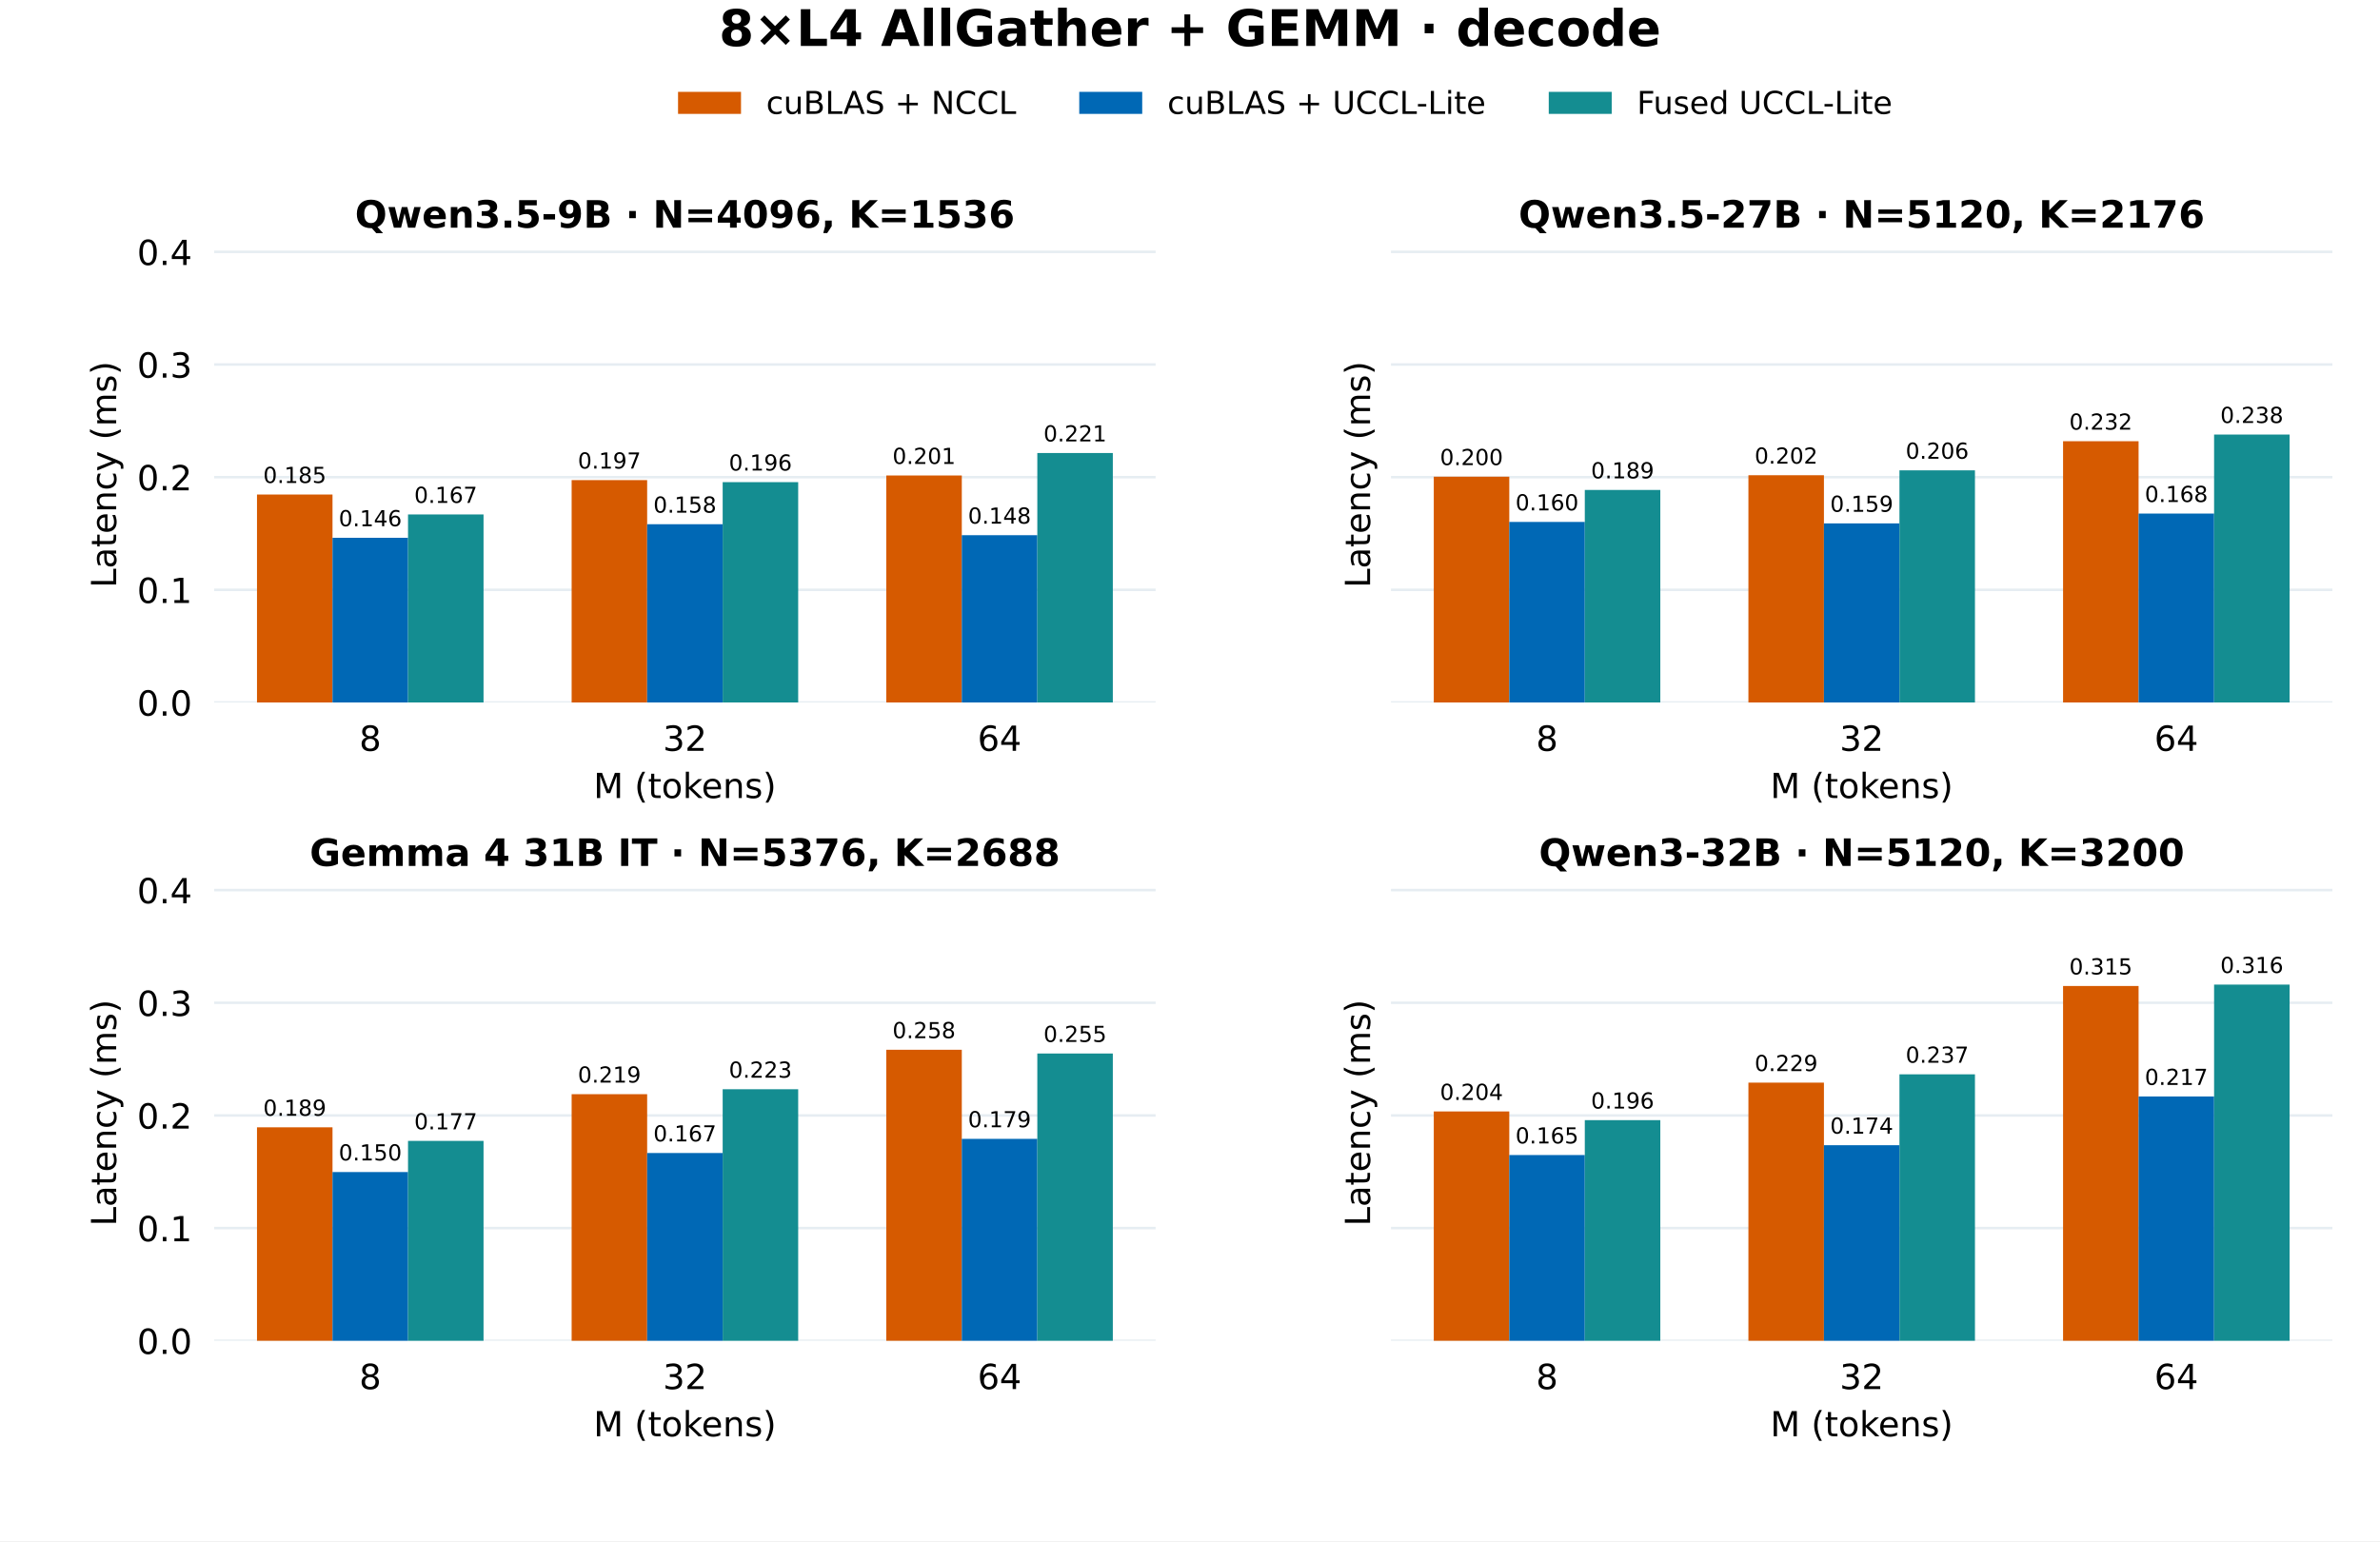
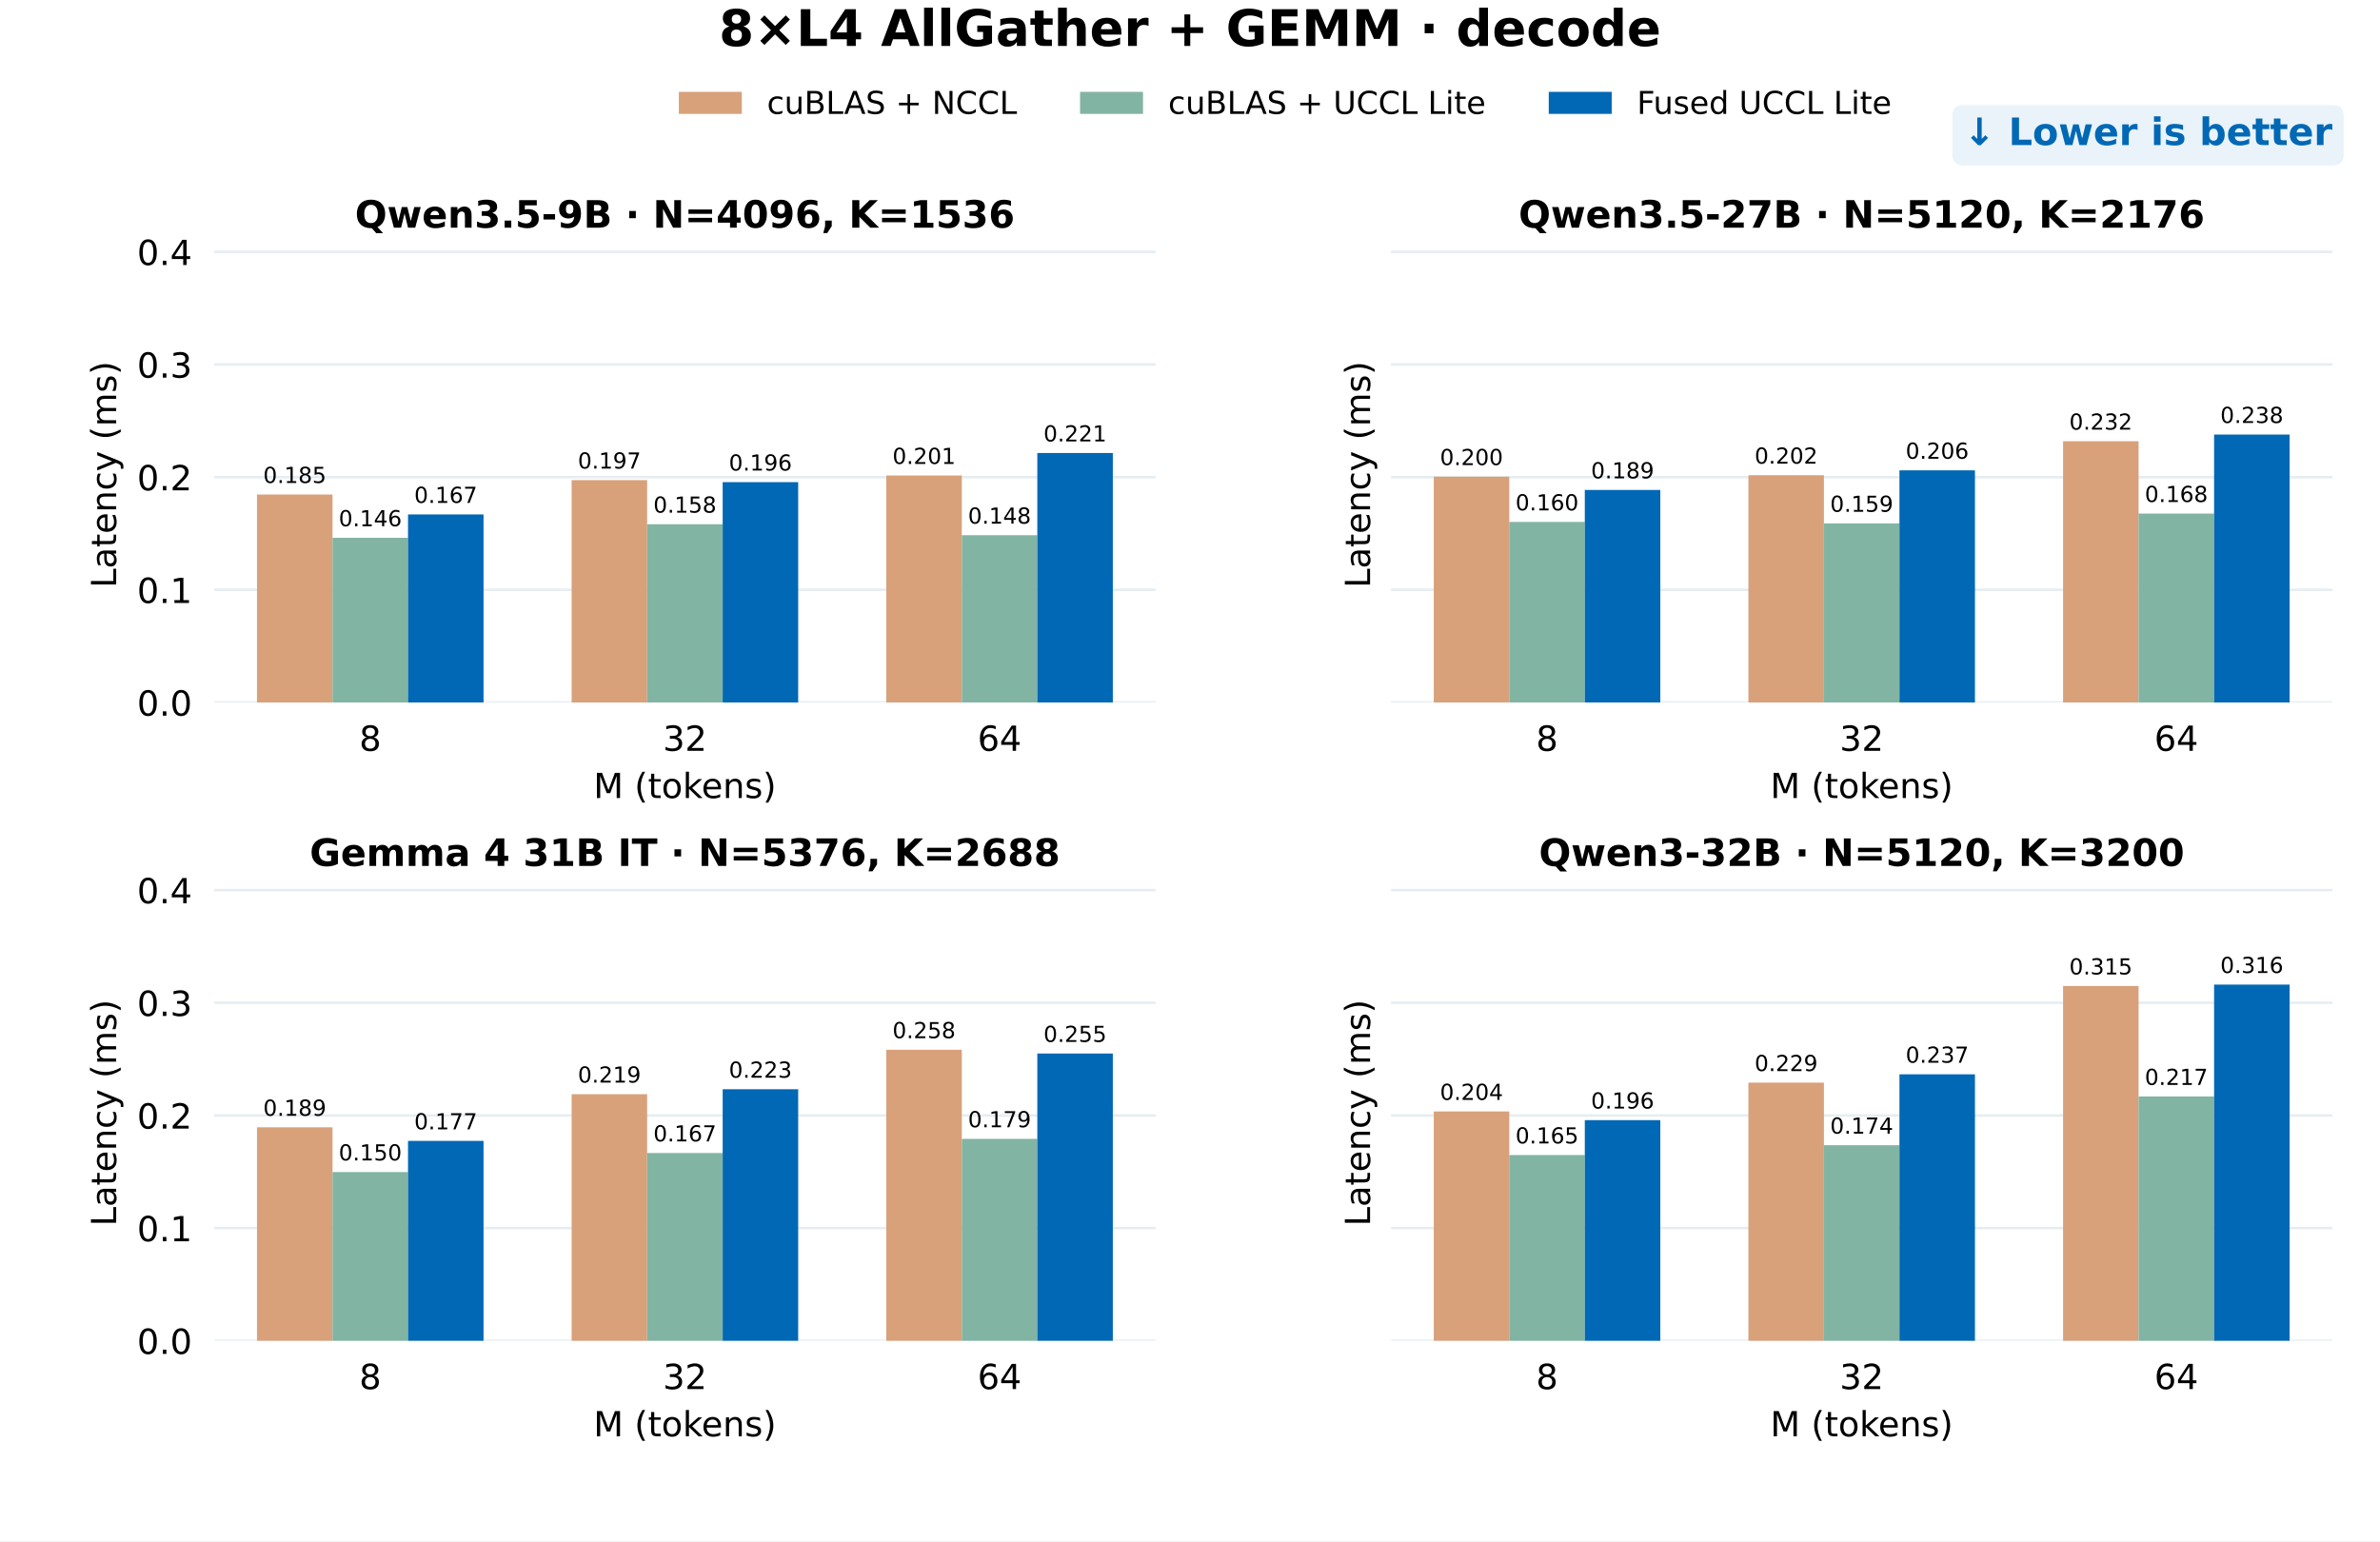
<svg xmlns="http://www.w3.org/2000/svg" width="756pt" height="489.6pt" viewBox="0 0 756 489.6" version="1.1">
  <defs>
    <style type="text/css">*{stroke-linejoin: round; stroke-linecap: butt}</style>
  </defs>
  <g id="figure_1">
    <g id="patch_1">
      <path d="M 0 489.6 L 756 489.6 L 756 0 L 0 0 z " style="fill: #ffffff" />
    </g>
    <g id="axes_1">
      <g id="patch_2">
        <path d="M 68.04 223.176 L 367.08 223.176 L 367.08 78.336 L 68.04 78.336 z " style="fill: #ffffff" />
      </g>
      <g id="matplotlib.axis_1">
        <g id="xtick_1">
          <g id="line2d_1" />
          <g id="text_1">
            <text style="font-size: 11px; font-family: 'DejaVu Sans'; text-anchor: middle" x="117.613" y="238.533" transform="rotate(-0 117.6135 238.5334)">8</text>
          </g>
        </g>
        <g id="xtick_2">
          <g id="line2d_2" />
          <g id="text_2">
            <text style="font-size: 11px; font-family: 'DejaVu Sans'; text-anchor: middle" x="217.56" y="238.533" transform="rotate(-0 217.56 238.5334)">32</text>
          </g>
        </g>
        <g id="xtick_3">
          <g id="line2d_3" />
          <g id="text_3">
            <text style="font-size: 11px; font-family: 'DejaVu Sans'; text-anchor: middle" x="317.507" y="238.533" transform="rotate(-0 317.5065 238.5334)">64</text>
          </g>
        </g>
        <g id="text_4">
          <text style="font-size: 11px; font-family: 'DejaVu Sans'; text-anchor: middle" x="217.56" y="253.534" transform="rotate(-0 217.56 253.5343)">M (tokens)</text>
        </g>
      </g>
      <g id="matplotlib.axis_2">
        <g id="ytick_1">
          <g id="line2d_4">
            <path d="M 68.04 223.176 L 367.08 223.176 " clip-path="url(#p86f4239a82)" style="fill: none; stroke: #e6edf2; stroke-width: 0.8; stroke-linecap: square" />
          </g>
          <g id="line2d_5" />
          <g id="text_5">
            <text style="font-size: 11px; font-family: 'DejaVu Sans'; text-anchor: end" x="61.04" y="227.355" transform="rotate(-0 61.04 227.3547)">0.0</text>
          </g>
        </g>
        <g id="ytick_2">
          <g id="line2d_6">
            <path d="M 68.04 187.385 L 367.08 187.385 " clip-path="url(#p86f4239a82)" style="fill: none; stroke: #e6edf2; stroke-width: 0.8; stroke-linecap: square" />
          </g>
          <g id="line2d_7" />
          <g id="text_6">
            <text style="font-size: 11px; font-family: 'DejaVu Sans'; text-anchor: end" x="61.04" y="191.564" transform="rotate(-0 61.04 191.5639)">0.1</text>
          </g>
        </g>
        <g id="ytick_3">
          <g id="line2d_8">
            <path d="M 68.04 151.594 L 367.08 151.594 " clip-path="url(#p86f4239a82)" style="fill: none; stroke: #e6edf2; stroke-width: 0.8; stroke-linecap: square" />
          </g>
          <g id="line2d_9" />
          <g id="text_7">
            <text style="font-size: 11px; font-family: 'DejaVu Sans'; text-anchor: end" x="61.04" y="155.773" transform="rotate(-0 61.04 155.7731)">0.2</text>
          </g>
        </g>
        <g id="ytick_4">
          <g id="line2d_10">
            <path d="M 68.04 115.804 L 367.08 115.804 " clip-path="url(#p86f4239a82)" style="fill: none; stroke: #e6edf2; stroke-width: 0.8; stroke-linecap: square" />
          </g>
          <g id="line2d_11" />
          <g id="text_8">
            <text style="font-size: 11px; font-family: 'DejaVu Sans'; text-anchor: end" x="61.04" y="119.982" transform="rotate(-0 61.04 119.9823)">0.3</text>
          </g>
        </g>
        <g id="ytick_5">
          <g id="line2d_12">
            <path d="M 68.04 80.013 L 367.08 80.013 " clip-path="url(#p86f4239a82)" style="fill: none; stroke: #e6edf2; stroke-width: 0.8; stroke-linecap: square" />
          </g>
          <g id="line2d_13" />
          <g id="text_9">
            <text style="font-size: 11px; font-family: 'DejaVu Sans'; text-anchor: end" x="61.04" y="84.191" transform="rotate(-0 61.04 84.19144)">0.4</text>
          </g>
        </g>
        <g id="text_10">
          <text style="font-size: 11px; font-family: 'DejaVu Sans'; text-anchor: middle" x="36.904" y="150.756" transform="rotate(-90 36.90398 150.756)">Latency (ms)</text>
        </g>
      </g>
      <g id="patch_3">
-         <path d="M 81.633 223.176 L 105.62 223.176 L 105.62 157.115 L 81.633 157.115 z " clip-path="url(#p86f4239a82)" style="fill: #d65a00" />
+         <path d="M 81.633 223.176 L 105.62 223.176 L 105.62 157.115 L 81.633 157.115 z " clip-path="url(#p86f4239a82)" style="fill: #d8a17a" />
      </g>
      <g id="patch_4">
-         <path d="M 181.579 223.176 L 205.566 223.176 L 205.566 152.534 L 181.579 152.534 z " clip-path="url(#p86f4239a82)" style="fill: #d65a00" />
+         <path d="M 181.579 223.176 L 205.566 223.176 L 205.566 152.534 L 181.579 152.534 z " clip-path="url(#p86f4239a82)" style="fill: #d8a17a" />
      </g>
      <g id="patch_5">
-         <path d="M 281.526 223.176 L 305.513 223.176 L 305.513 151.068 L 281.526 151.068 z " clip-path="url(#p86f4239a82)" style="fill: #d65a00" />
+         <path d="M 281.526 223.176 L 305.513 223.176 L 305.513 151.068 L 281.526 151.068 z " clip-path="url(#p86f4239a82)" style="fill: #d8a17a" />
      </g>
      <g id="patch_6">
-         <path d="M 105.62 223.176 L 129.607 223.176 L 129.607 170.858 L 105.62 170.858 z " clip-path="url(#p86f4239a82)" style="fill: #0068b5" />
+         <path d="M 105.62 223.176 L 129.607 223.176 L 129.607 170.858 L 105.62 170.858 z " clip-path="url(#p86f4239a82)" style="fill: #82b4a3" />
      </g>
      <g id="patch_7">
-         <path d="M 205.566 223.176 L 229.554 223.176 L 229.554 166.552 L 205.566 166.552 z " clip-path="url(#p86f4239a82)" style="fill: #0068b5" />
+         <path d="M 205.566 223.176 L 229.554 223.176 L 229.554 166.552 L 205.566 166.552 z " clip-path="url(#p86f4239a82)" style="fill: #82b4a3" />
      </g>
      <g id="patch_8">
-         <path d="M 305.513 223.176 L 329.5 223.176 L 329.5 170.034 L 305.513 170.034 z " clip-path="url(#p86f4239a82)" style="fill: #0068b5" />
+         <path d="M 305.513 223.176 L 329.5 223.176 L 329.5 170.034 L 305.513 170.034 z " clip-path="url(#p86f4239a82)" style="fill: #82b4a3" />
      </g>
      <g id="patch_9">
-         <path d="M 129.607 223.176 L 153.594 223.176 L 153.594 163.443 L 129.607 163.443 z " clip-path="url(#p86f4239a82)" style="fill: #148d91" />
+         <path d="M 129.607 223.176 L 153.594 223.176 L 153.594 163.443 L 129.607 163.443 z " clip-path="url(#p86f4239a82)" style="fill: #0068b5" />
      </g>
      <g id="patch_10">
-         <path d="M 229.554 223.176 L 253.541 223.176 L 253.541 153.175 L 229.554 153.175 z " clip-path="url(#p86f4239a82)" style="fill: #148d91" />
+         <path d="M 229.554 223.176 L 253.541 223.176 L 253.541 153.175 L 229.554 153.175 z " clip-path="url(#p86f4239a82)" style="fill: #0068b5" />
      </g>
      <g id="patch_11">
-         <path d="M 329.5 223.176 L 353.487 223.176 L 353.487 143.921 L 329.5 143.921 z " clip-path="url(#p86f4239a82)" style="fill: #148d91" />
+         <path d="M 329.5 223.176 L 353.487 223.176 L 353.487 143.921 L 329.5 143.921 z " clip-path="url(#p86f4239a82)" style="fill: #0068b5" />
      </g>
      <g id="text_11">
        <text style="font-size: 7px; font-family: 'DejaVu Sans'; text-anchor: middle" x="93.626" y="153.433" transform="rotate(-0 93.62631 153.4331)">0.185</text>
      </g>
      <g id="text_12">
        <text style="font-size: 7px; font-family: 'DejaVu Sans'; text-anchor: middle" x="193.573" y="148.852" transform="rotate(-0 193.5728 148.8519)">0.197</text>
      </g>
      <g id="text_13">
        <text style="font-size: 7px; font-family: 'DejaVu Sans'; text-anchor: middle" x="293.519" y="147.386" transform="rotate(-0 293.5194 147.3859)">0.201</text>
      </g>
      <g id="text_14">
        <text style="font-size: 7px; font-family: 'DejaVu Sans'; text-anchor: middle" x="117.613" y="167.177" transform="rotate(-0 117.6135 167.1768)">0.146</text>
      </g>
      <g id="text_15">
        <text style="font-size: 7px; font-family: 'DejaVu Sans'; text-anchor: middle" x="217.56" y="162.87" transform="rotate(-0 217.56 162.8704)">0.158</text>
      </g>
      <g id="text_16">
        <text style="font-size: 7px; font-family: 'DejaVu Sans'; text-anchor: middle" x="317.507" y="166.352" transform="rotate(-0 317.5065 166.3522)">0.148</text>
      </g>
      <g id="text_17">
        <text style="font-size: 7px; font-family: 'DejaVu Sans'; text-anchor: middle" x="141.601" y="159.761" transform="rotate(-0 141.6006 159.7609)">0.167</text>
      </g>
      <g id="text_18">
        <text style="font-size: 7px; font-family: 'DejaVu Sans'; text-anchor: middle" x="241.547" y="149.493" transform="rotate(-0 241.5472 149.4932)">0.196</text>
      </g>
      <g id="text_19">
        <text style="font-size: 7px; font-family: 'DejaVu Sans'; text-anchor: middle" x="341.494" y="140.239" transform="rotate(-0 341.4937 140.2392)">0.221</text>
      </g>
      <g id="text_20">
        <text style="font-weight: 700; font-size: 12px; font-family: 'DejaVu Sans'; text-anchor: middle" x="217.56" y="72.336" transform="rotate(-0 217.56 72.336)">Qwen3.5-9B · N=4096, K=1536</text>
      </g>
    </g>
    <g id="axes_2">
      <g id="patch_12">
        <path d="M 441.84 223.176 L 740.88 223.176 L 740.88 78.336 L 441.84 78.336 z " style="fill: #ffffff" />
      </g>
      <g id="matplotlib.axis_3">
        <g id="xtick_4">
          <g id="line2d_14" />
          <g id="text_21">
            <text style="font-size: 11px; font-family: 'DejaVu Sans'; text-anchor: middle" x="491.413" y="238.533" transform="rotate(-0 491.4135 238.5334)">8</text>
          </g>
        </g>
        <g id="xtick_5">
          <g id="line2d_15" />
          <g id="text_22">
            <text style="font-size: 11px; font-family: 'DejaVu Sans'; text-anchor: middle" x="591.36" y="238.533" transform="rotate(-0 591.36 238.5334)">32</text>
          </g>
        </g>
        <g id="xtick_6">
          <g id="line2d_16" />
          <g id="text_23">
            <text style="font-size: 11px; font-family: 'DejaVu Sans'; text-anchor: middle" x="691.307" y="238.533" transform="rotate(-0 691.3065 238.5334)">64</text>
          </g>
        </g>
        <g id="text_24">
          <text style="font-size: 11px; font-family: 'DejaVu Sans'; text-anchor: middle" x="591.36" y="253.534" transform="rotate(-0 591.36 253.5343)">M (tokens)</text>
        </g>
      </g>
      <g id="matplotlib.axis_4">
        <g id="ytick_6">
          <g id="line2d_17">
            <path d="M 441.84 223.176 L 740.88 223.176 " clip-path="url(#p870455f3bc)" style="fill: none; stroke: #e6edf2; stroke-width: 0.8; stroke-linecap: square" />
          </g>
          <g id="line2d_18" />
        </g>
        <g id="ytick_7">
          <g id="line2d_19">
            <path d="M 441.84 187.385 L 740.88 187.385 " clip-path="url(#p870455f3bc)" style="fill: none; stroke: #e6edf2; stroke-width: 0.8; stroke-linecap: square" />
          </g>
          <g id="line2d_20" />
        </g>
        <g id="ytick_8">
          <g id="line2d_21">
            <path d="M 441.84 151.594 L 740.88 151.594 " clip-path="url(#p870455f3bc)" style="fill: none; stroke: #e6edf2; stroke-width: 0.8; stroke-linecap: square" />
          </g>
          <g id="line2d_22" />
        </g>
        <g id="ytick_9">
          <g id="line2d_23">
            <path d="M 441.84 115.804 L 740.88 115.804 " clip-path="url(#p870455f3bc)" style="fill: none; stroke: #e6edf2; stroke-width: 0.8; stroke-linecap: square" />
          </g>
          <g id="line2d_24" />
        </g>
        <g id="ytick_10">
          <g id="line2d_25">
            <path d="M 441.84 80.013 L 740.88 80.013 " clip-path="url(#p870455f3bc)" style="fill: none; stroke: #e6edf2; stroke-width: 0.8; stroke-linecap: square" />
          </g>
          <g id="line2d_26" />
        </g>
        <g id="text_25">
          <text style="font-size: 11px; font-family: 'DejaVu Sans'; text-anchor: middle" x="435.197" y="150.756" transform="rotate(-90 435.1974 150.756)">Latency (ms)</text>
        </g>
      </g>
      <g id="patch_13">
-         <path d="M 455.433 223.176 L 479.42 223.176 L 479.42 151.434 L 455.433 151.434 z " clip-path="url(#p870455f3bc)" style="fill: #d65a00" />
+         <path d="M 455.433 223.176 L 479.42 223.176 L 479.42 151.434 L 455.433 151.434 z " clip-path="url(#p870455f3bc)" style="fill: #d8a17a" />
      </g>
      <g id="patch_14">
-         <path d="M 555.379 223.176 L 579.366 223.176 L 579.366 150.976 L 555.379 150.976 z " clip-path="url(#p870455f3bc)" style="fill: #d65a00" />
+         <path d="M 555.379 223.176 L 579.366 223.176 L 579.366 150.976 L 555.379 150.976 z " clip-path="url(#p870455f3bc)" style="fill: #d8a17a" />
      </g>
      <g id="patch_15">
-         <path d="M 655.326 223.176 L 679.313 223.176 L 679.313 140.173 L 655.326 140.173 z " clip-path="url(#p870455f3bc)" style="fill: #d65a00" />
+         <path d="M 655.326 223.176 L 679.313 223.176 L 679.313 140.173 L 655.326 140.173 z " clip-path="url(#p870455f3bc)" style="fill: #d8a17a" />
      </g>
      <g id="patch_16">
-         <path d="M 479.42 223.176 L 503.407 223.176 L 503.407 165.819 L 479.42 165.819 z " clip-path="url(#p870455f3bc)" style="fill: #0068b5" />
+         <path d="M 479.42 223.176 L 503.407 223.176 L 503.407 165.819 L 479.42 165.819 z " clip-path="url(#p870455f3bc)" style="fill: #82b4a3" />
      </g>
      <g id="patch_17">
-         <path d="M 579.366 223.176 L 603.354 223.176 L 603.354 166.277 L 579.366 166.277 z " clip-path="url(#p870455f3bc)" style="fill: #0068b5" />
+         <path d="M 579.366 223.176 L 603.354 223.176 L 603.354 166.277 L 579.366 166.277 z " clip-path="url(#p870455f3bc)" style="fill: #82b4a3" />
      </g>
      <g id="patch_18">
-         <path d="M 679.313 223.176 L 703.3 223.176 L 703.3 163.162 L 679.313 163.162 z " clip-path="url(#p870455f3bc)" style="fill: #0068b5" />
+         <path d="M 679.313 223.176 L 703.3 223.176 L 703.3 163.162 L 679.313 163.162 z " clip-path="url(#p870455f3bc)" style="fill: #82b4a3" />
      </g>
      <g id="patch_19">
-         <path d="M 503.407 223.176 L 527.394 223.176 L 527.394 155.649 L 503.407 155.649 z " clip-path="url(#p870455f3bc)" style="fill: #148d91" />
+         <path d="M 503.407 223.176 L 527.394 223.176 L 527.394 155.649 L 503.407 155.649 z " clip-path="url(#p870455f3bc)" style="fill: #0068b5" />
      </g>
      <g id="patch_20">
-         <path d="M 603.354 223.176 L 627.341 223.176 L 627.341 149.418 L 603.354 149.418 z " clip-path="url(#p870455f3bc)" style="fill: #148d91" />
+         <path d="M 603.354 223.176 L 627.341 223.176 L 627.341 149.418 L 603.354 149.418 z " clip-path="url(#p870455f3bc)" style="fill: #0068b5" />
      </g>
      <g id="patch_21">
-         <path d="M 703.3 223.176 L 727.287 223.176 L 727.287 138.057 L 703.3 138.057 z " clip-path="url(#p870455f3bc)" style="fill: #148d91" />
+         <path d="M 703.3 223.176 L 727.287 223.176 L 727.287 138.057 L 703.3 138.057 z " clip-path="url(#p870455f3bc)" style="fill: #0068b5" />
      </g>
      <g id="text_26">
        <text style="font-size: 7px; font-family: 'DejaVu Sans'; text-anchor: middle" x="467.426" y="147.752" transform="rotate(-0 467.4263 147.7524)">0.200</text>
      </g>
      <g id="text_27">
        <text style="font-size: 7px; font-family: 'DejaVu Sans'; text-anchor: middle" x="567.373" y="147.294" transform="rotate(-0 567.3728 147.2943)">0.202</text>
      </g>
      <g id="text_28">
        <text style="font-size: 7px; font-family: 'DejaVu Sans'; text-anchor: middle" x="667.319" y="136.491" transform="rotate(-0 667.3194 136.4912)">0.232</text>
      </g>
      <g id="text_29">
        <text style="font-size: 7px; font-family: 'DejaVu Sans'; text-anchor: middle" x="491.413" y="162.137" transform="rotate(-0 491.4135 162.1374)">0.160</text>
      </g>
      <g id="text_30">
        <text style="font-size: 7px; font-family: 'DejaVu Sans'; text-anchor: middle" x="591.36" y="162.596" transform="rotate(-0 591.36 162.5955)">0.159</text>
      </g>
      <g id="text_31">
        <text style="font-size: 7px; font-family: 'DejaVu Sans'; text-anchor: middle" x="691.307" y="159.48" transform="rotate(-0 691.3065 159.4803)">0.168</text>
      </g>
      <g id="text_32">
        <text style="font-size: 7px; font-family: 'DejaVu Sans'; text-anchor: middle" x="515.401" y="151.967" transform="rotate(-0 515.4006 151.9671)">0.189</text>
      </g>
      <g id="text_33">
        <text style="font-size: 7px; font-family: 'DejaVu Sans'; text-anchor: middle" x="615.347" y="145.737" transform="rotate(-0 615.3472 145.7366)">0.206</text>
      </g>
      <g id="text_34">
        <text style="font-size: 7px; font-family: 'DejaVu Sans'; text-anchor: middle" x="715.294" y="134.375" transform="rotate(-0 715.2937 134.3752)">0.238</text>
      </g>
      <g id="text_35">
        <text style="font-weight: 700; font-size: 12px; font-family: 'DejaVu Sans'; text-anchor: middle" x="591.36" y="72.336" transform="rotate(-0 591.36 72.336)">Qwen3.5-27B · N=5120, K=2176</text>
      </g>
    </g>
    <g id="axes_3">
      <g id="patch_22">
        <path d="M 68.04 425.952 L 367.08 425.952 L 367.08 281.112 L 68.04 281.112 z " style="fill: #ffffff" />
      </g>
      <g id="matplotlib.axis_5">
        <g id="xtick_7">
          <g id="line2d_27" />
          <g id="text_36">
            <text style="font-size: 11px; font-family: 'DejaVu Sans'; text-anchor: middle" x="117.613" y="441.309" transform="rotate(-0 117.6135 441.3094)">8</text>
          </g>
        </g>
        <g id="xtick_8">
          <g id="line2d_28" />
          <g id="text_37">
            <text style="font-size: 11px; font-family: 'DejaVu Sans'; text-anchor: middle" x="217.56" y="441.309" transform="rotate(-0 217.56 441.3094)">32</text>
          </g>
        </g>
        <g id="xtick_9">
          <g id="line2d_29" />
          <g id="text_38">
            <text style="font-size: 11px; font-family: 'DejaVu Sans'; text-anchor: middle" x="317.507" y="441.309" transform="rotate(-0 317.5065 441.3094)">64</text>
          </g>
        </g>
        <g id="text_39">
          <text style="font-size: 11px; font-family: 'DejaVu Sans'; text-anchor: middle" x="217.56" y="456.31" transform="rotate(-0 217.56 456.3103)">M (tokens)</text>
        </g>
      </g>
      <g id="matplotlib.axis_6">
        <g id="ytick_11">
          <g id="line2d_30">
            <path d="M 68.04 425.952 L 367.08 425.952 " clip-path="url(#p54ee57745d)" style="fill: none; stroke: #e6edf2; stroke-width: 0.8; stroke-linecap: square" />
          </g>
          <g id="line2d_31" />
          <g id="text_40">
            <text style="font-size: 11px; font-family: 'DejaVu Sans'; text-anchor: end" x="61.04" y="430.131" transform="rotate(-0 61.04 430.1307)">0.0</text>
          </g>
        </g>
        <g id="ytick_12">
          <g id="line2d_32">
            <path d="M 68.04 390.161 L 367.08 390.161 " clip-path="url(#p54ee57745d)" style="fill: none; stroke: #e6edf2; stroke-width: 0.8; stroke-linecap: square" />
          </g>
          <g id="line2d_33" />
          <g id="text_41">
            <text style="font-size: 11px; font-family: 'DejaVu Sans'; text-anchor: end" x="61.04" y="394.34" transform="rotate(-0 61.04 394.3399)">0.1</text>
          </g>
        </g>
        <g id="ytick_13">
          <g id="line2d_34">
            <path d="M 68.04 354.37 L 367.08 354.37 " clip-path="url(#p54ee57745d)" style="fill: none; stroke: #e6edf2; stroke-width: 0.8; stroke-linecap: square" />
          </g>
          <g id="line2d_35" />
          <g id="text_42">
            <text style="font-size: 11px; font-family: 'DejaVu Sans'; text-anchor: end" x="61.04" y="358.549" transform="rotate(-0 61.04 358.5491)">0.2</text>
          </g>
        </g>
        <g id="ytick_14">
          <g id="line2d_36">
            <path d="M 68.04 318.58 L 367.08 318.58 " clip-path="url(#p54ee57745d)" style="fill: none; stroke: #e6edf2; stroke-width: 0.8; stroke-linecap: square" />
          </g>
          <g id="line2d_37" />
          <g id="text_43">
            <text style="font-size: 11px; font-family: 'DejaVu Sans'; text-anchor: end" x="61.04" y="322.758" transform="rotate(-0 61.04 322.7583)">0.3</text>
          </g>
        </g>
        <g id="ytick_15">
          <g id="line2d_38">
            <path d="M 68.04 282.789 L 367.08 282.789 " clip-path="url(#p54ee57745d)" style="fill: none; stroke: #e6edf2; stroke-width: 0.8; stroke-linecap: square" />
          </g>
          <g id="line2d_39" />
          <g id="text_44">
            <text style="font-size: 11px; font-family: 'DejaVu Sans'; text-anchor: end" x="61.04" y="286.967" transform="rotate(-0 61.04 286.9674)">0.4</text>
          </g>
        </g>
        <g id="text_45">
          <text style="font-size: 11px; font-family: 'DejaVu Sans'; text-anchor: middle" x="36.904" y="353.532" transform="rotate(-90 36.90398 353.532)">Latency (ms)</text>
        </g>
      </g>
      <g id="patch_23">
-         <path d="M 81.633 425.952 L 105.62 425.952 L 105.62 358.15 L 81.633 358.15 z " clip-path="url(#p54ee57745d)" style="fill: #d65a00" />
+         <path d="M 81.633 425.952 L 105.62 425.952 L 105.62 358.15 L 81.633 358.15 z " clip-path="url(#p54ee57745d)" style="fill: #d8a17a" />
      </g>
      <g id="patch_24">
-         <path d="M 181.579 425.952 L 205.566 425.952 L 205.566 347.613 L 181.579 347.613 z " clip-path="url(#p54ee57745d)" style="fill: #d65a00" />
+         <path d="M 181.579 425.952 L 205.566 425.952 L 205.566 347.613 L 181.579 347.613 z " clip-path="url(#p54ee57745d)" style="fill: #d8a17a" />
      </g>
      <g id="patch_25">
-         <path d="M 281.526 425.952 L 305.513 425.952 L 305.513 333.503 L 281.526 333.503 z " clip-path="url(#p54ee57745d)" style="fill: #d65a00" />
+         <path d="M 281.526 425.952 L 305.513 425.952 L 305.513 333.503 L 281.526 333.503 z " clip-path="url(#p54ee57745d)" style="fill: #d8a17a" />
      </g>
      <g id="patch_26">
-         <path d="M 105.62 425.952 L 129.607 425.952 L 129.607 372.346 L 105.62 372.346 z " clip-path="url(#p54ee57745d)" style="fill: #0068b5" />
+         <path d="M 105.62 425.952 L 129.607 425.952 L 129.607 372.346 L 105.62 372.346 z " clip-path="url(#p54ee57745d)" style="fill: #82b4a3" />
      </g>
      <g id="patch_27">
-         <path d="M 205.566 425.952 L 229.554 425.952 L 229.554 366.302 L 205.566 366.302 z " clip-path="url(#p54ee57745d)" style="fill: #0068b5" />
+         <path d="M 205.566 425.952 L 229.554 425.952 L 229.554 366.302 L 205.566 366.302 z " clip-path="url(#p54ee57745d)" style="fill: #82b4a3" />
      </g>
      <g id="patch_28">
-         <path d="M 305.513 425.952 L 329.5 425.952 L 329.5 361.806 L 305.513 361.806 z " clip-path="url(#p54ee57745d)" style="fill: #0068b5" />
+         <path d="M 305.513 425.952 L 329.5 425.952 L 329.5 361.806 L 305.513 361.806 z " clip-path="url(#p54ee57745d)" style="fill: #82b4a3" />
      </g>
      <g id="patch_29">
-         <path d="M 129.607 425.952 L 153.594 425.952 L 153.594 362.462 L 129.607 362.462 z " clip-path="url(#p54ee57745d)" style="fill: #148d91" />
+         <path d="M 129.607 425.952 L 153.594 425.952 L 153.594 362.462 L 129.607 362.462 z " clip-path="url(#p54ee57745d)" style="fill: #0068b5" />
      </g>
      <g id="patch_30">
-         <path d="M 229.554 425.952 L 253.541 425.952 L 253.541 346.055 L 229.554 346.055 z " clip-path="url(#p54ee57745d)" style="fill: #148d91" />
+         <path d="M 229.554 425.952 L 253.541 425.952 L 253.541 346.055 L 229.554 346.055 z " clip-path="url(#p54ee57745d)" style="fill: #0068b5" />
      </g>
      <g id="patch_31">
-         <path d="M 329.5 425.952 L 353.487 425.952 L 353.487 334.694 L 329.5 334.694 z " clip-path="url(#p54ee57745d)" style="fill: #148d91" />
+         <path d="M 329.5 425.952 L 353.487 425.952 L 353.487 334.694 L 329.5 334.694 z " clip-path="url(#p54ee57745d)" style="fill: #0068b5" />
      </g>
      <g id="text_46">
        <text style="font-size: 7px; font-family: 'DejaVu Sans'; text-anchor: middle" x="93.626" y="354.468" transform="rotate(-0 93.62631 354.4682)">0.189</text>
      </g>
      <g id="text_47">
        <text style="font-size: 7px; font-family: 'DejaVu Sans'; text-anchor: middle" x="193.573" y="343.931" transform="rotate(-0 193.5728 343.9314)">0.219</text>
      </g>
      <g id="text_48">
        <text style="font-size: 7px; font-family: 'DejaVu Sans'; text-anchor: middle" x="293.519" y="329.821" transform="rotate(-0 293.5194 329.8212)">0.258</text>
      </g>
      <g id="text_49">
        <text style="font-size: 7px; font-family: 'DejaVu Sans'; text-anchor: middle" x="117.613" y="368.664" transform="rotate(-0 117.6135 368.6643)">0.150</text>
      </g>
      <g id="text_50">
        <text style="font-size: 7px; font-family: 'DejaVu Sans'; text-anchor: middle" x="217.56" y="362.62" transform="rotate(-0 217.56 362.62)">0.167</text>
      </g>
      <g id="text_51">
        <text style="font-size: 7px; font-family: 'DejaVu Sans'; text-anchor: middle" x="317.507" y="358.125" transform="rotate(-0 317.5065 358.1246)">0.179</text>
      </g>
      <g id="text_52">
        <text style="font-size: 7px; font-family: 'DejaVu Sans'; text-anchor: middle" x="141.601" y="358.78" transform="rotate(-0 141.6006 358.7803)">0.177</text>
      </g>
      <g id="text_53">
        <text style="font-size: 7px; font-family: 'DejaVu Sans'; text-anchor: middle" x="241.547" y="342.374" transform="rotate(-0 241.5472 342.3738)">0.223</text>
      </g>
      <g id="text_54">
        <text style="font-size: 7px; font-family: 'DejaVu Sans'; text-anchor: middle" x="341.494" y="331.012" transform="rotate(-0 341.4937 331.0124)">0.255</text>
      </g>
      <g id="text_55">
        <text style="font-weight: 700; font-size: 12px; font-family: 'DejaVu Sans'; text-anchor: middle" x="217.56" y="275.112" transform="rotate(-0 217.56 275.112)">Gemma 4 31B IT · N=5376, K=2688</text>
      </g>
    </g>
    <g id="axes_4">
      <g id="patch_32">
        <path d="M 441.84 425.952 L 740.88 425.952 L 740.88 281.112 L 441.84 281.112 z " style="fill: #ffffff" />
      </g>
      <g id="matplotlib.axis_7">
        <g id="xtick_10">
          <g id="line2d_40" />
          <g id="text_56">
            <text style="font-size: 11px; font-family: 'DejaVu Sans'; text-anchor: middle" x="491.413" y="441.309" transform="rotate(-0 491.4135 441.3094)">8</text>
          </g>
        </g>
        <g id="xtick_11">
          <g id="line2d_41" />
          <g id="text_57">
            <text style="font-size: 11px; font-family: 'DejaVu Sans'; text-anchor: middle" x="591.36" y="441.309" transform="rotate(-0 591.36 441.3094)">32</text>
          </g>
        </g>
        <g id="xtick_12">
          <g id="line2d_42" />
          <g id="text_58">
            <text style="font-size: 11px; font-family: 'DejaVu Sans'; text-anchor: middle" x="691.307" y="441.309" transform="rotate(-0 691.3065 441.3094)">64</text>
          </g>
        </g>
        <g id="text_59">
          <text style="font-size: 11px; font-family: 'DejaVu Sans'; text-anchor: middle" x="591.36" y="456.31" transform="rotate(-0 591.36 456.3103)">M (tokens)</text>
        </g>
      </g>
      <g id="matplotlib.axis_8">
        <g id="ytick_16">
          <g id="line2d_43">
            <path d="M 441.84 425.952 L 740.88 425.952 " clip-path="url(#p86d437aaf8)" style="fill: none; stroke: #e6edf2; stroke-width: 0.8; stroke-linecap: square" />
          </g>
          <g id="line2d_44" />
        </g>
        <g id="ytick_17">
          <g id="line2d_45">
            <path d="M 441.84 390.161 L 740.88 390.161 " clip-path="url(#p86d437aaf8)" style="fill: none; stroke: #e6edf2; stroke-width: 0.8; stroke-linecap: square" />
          </g>
          <g id="line2d_46" />
        </g>
        <g id="ytick_18">
          <g id="line2d_47">
            <path d="M 441.84 354.37 L 740.88 354.37 " clip-path="url(#p86d437aaf8)" style="fill: none; stroke: #e6edf2; stroke-width: 0.8; stroke-linecap: square" />
          </g>
          <g id="line2d_48" />
        </g>
        <g id="ytick_19">
          <g id="line2d_49">
            <path d="M 441.84 318.58 L 740.88 318.58 " clip-path="url(#p86d437aaf8)" style="fill: none; stroke: #e6edf2; stroke-width: 0.8; stroke-linecap: square" />
          </g>
          <g id="line2d_50" />
        </g>
        <g id="ytick_20">
          <g id="line2d_51">
            <path d="M 441.84 282.789 L 740.88 282.789 " clip-path="url(#p86d437aaf8)" style="fill: none; stroke: #e6edf2; stroke-width: 0.8; stroke-linecap: square" />
          </g>
          <g id="line2d_52" />
        </g>
        <g id="text_60">
          <text style="font-size: 11px; font-family: 'DejaVu Sans'; text-anchor: middle" x="435.197" y="353.532" transform="rotate(-90 435.1974 353.532)">Latency (ms)</text>
        </g>
      </g>
      <g id="patch_33">
-         <path d="M 455.433 425.952 L 479.42 425.952 L 479.42 353.111 L 455.433 353.111 z " clip-path="url(#p86d437aaf8)" style="fill: #d65a00" />
+         <path d="M 455.433 425.952 L 479.42 425.952 L 479.42 353.111 L 455.433 353.111 z " clip-path="url(#p86d437aaf8)" style="fill: #d8a17a" />
      </g>
      <g id="patch_34">
-         <path d="M 555.379 425.952 L 579.366 425.952 L 579.366 343.954 L 555.379 343.954 z " clip-path="url(#p86d437aaf8)" style="fill: #d65a00" />
+         <path d="M 555.379 425.952 L 579.366 425.952 L 579.366 343.954 L 555.379 343.954 z " clip-path="url(#p86d437aaf8)" style="fill: #d8a17a" />
      </g>
      <g id="patch_35">
-         <path d="M 655.326 425.952 L 679.313 425.952 L 679.313 313.251 L 655.326 313.251 z " clip-path="url(#p86d437aaf8)" style="fill: #d65a00" />
+         <path d="M 655.326 425.952 L 679.313 425.952 L 679.313 313.251 L 655.326 313.251 z " clip-path="url(#p86d437aaf8)" style="fill: #d8a17a" />
      </g>
      <g id="patch_36">
-         <path d="M 479.42 425.952 L 503.407 425.952 L 503.407 366.946 L 479.42 366.946 z " clip-path="url(#p86d437aaf8)" style="fill: #0068b5" />
+         <path d="M 479.42 425.952 L 503.407 425.952 L 503.407 366.946 L 479.42 366.946 z " clip-path="url(#p86d437aaf8)" style="fill: #82b4a3" />
      </g>
      <g id="patch_37">
-         <path d="M 579.366 425.952 L 603.354 425.952 L 603.354 363.831 L 579.366 363.831 z " clip-path="url(#p86d437aaf8)" style="fill: #0068b5" />
+         <path d="M 579.366 425.952 L 603.354 425.952 L 603.354 363.831 L 579.366 363.831 z " clip-path="url(#p86d437aaf8)" style="fill: #82b4a3" />
      </g>
      <g id="patch_38">
-         <path d="M 679.313 425.952 L 703.3 425.952 L 703.3 348.352 L 679.313 348.352 z " clip-path="url(#p86d437aaf8)" style="fill: #0068b5" />
+         <path d="M 679.313 425.952 L 703.3 425.952 L 703.3 348.352 L 679.313 348.352 z " clip-path="url(#p86d437aaf8)" style="fill: #82b4a3" />
      </g>
      <g id="patch_39">
-         <path d="M 503.407 425.952 L 527.394 425.952 L 527.394 355.859 L 503.407 355.859 z " clip-path="url(#p86d437aaf8)" style="fill: #148d91" />
+         <path d="M 503.407 425.952 L 527.394 425.952 L 527.394 355.859 L 503.407 355.859 z " clip-path="url(#p86d437aaf8)" style="fill: #0068b5" />
      </g>
      <g id="patch_40">
-         <path d="M 603.354 425.952 L 627.341 425.952 L 627.341 341.3 L 603.354 341.3 z " clip-path="url(#p86d437aaf8)" style="fill: #148d91" />
+         <path d="M 603.354 425.952 L 627.341 425.952 L 627.341 341.3 L 603.354 341.3 z " clip-path="url(#p86d437aaf8)" style="fill: #0068b5" />
      </g>
      <g id="patch_41">
-         <path d="M 703.3 425.952 L 727.287 425.952 L 727.287 312.796 L 703.3 312.796 z " clip-path="url(#p86d437aaf8)" style="fill: #148d91" />
+         <path d="M 703.3 425.952 L 727.287 425.952 L 727.287 312.796 L 703.3 312.796 z " clip-path="url(#p86d437aaf8)" style="fill: #0068b5" />
      </g>
      <g id="text_61">
        <text style="font-size: 7px; font-family: 'DejaVu Sans'; text-anchor: middle" x="467.426" y="349.429" transform="rotate(-0 467.4263 349.4289)">0.204</text>
      </g>
      <g id="text_62">
        <text style="font-size: 7px; font-family: 'DejaVu Sans'; text-anchor: middle" x="567.373" y="340.272" transform="rotate(-0 567.3728 340.2722)">0.229</text>
      </g>
      <g id="text_63">
        <text style="font-size: 7px; font-family: 'DejaVu Sans'; text-anchor: middle" x="667.319" y="309.569" transform="rotate(-0 667.3194 309.5694)">0.315</text>
      </g>
      <g id="text_64">
        <text style="font-size: 7px; font-family: 'DejaVu Sans'; text-anchor: middle" x="491.413" y="363.264" transform="rotate(-0 491.4135 363.2642)">0.165</text>
      </g>
      <g id="text_65">
        <text style="font-size: 7px; font-family: 'DejaVu Sans'; text-anchor: middle" x="591.36" y="360.149" transform="rotate(-0 591.36 360.149)">0.174</text>
      </g>
      <g id="text_66">
        <text style="font-size: 7px; font-family: 'DejaVu Sans'; text-anchor: middle" x="691.307" y="344.67" transform="rotate(-0 691.3065 344.6701)">0.217</text>
      </g>
      <g id="text_67">
        <text style="font-size: 7px; font-family: 'DejaVu Sans'; text-anchor: middle" x="515.401" y="352.178" transform="rotate(-0 515.4006 352.1776)">0.196</text>
      </g>
      <g id="text_68">
        <text style="font-size: 7px; font-family: 'DejaVu Sans'; text-anchor: middle" x="615.347" y="337.618" transform="rotate(-0 615.3472 337.6179)">0.237</text>
      </g>
      <g id="text_69">
        <text style="font-size: 7px; font-family: 'DejaVu Sans'; text-anchor: middle" x="715.294" y="309.114" transform="rotate(-0 715.2937 309.1141)">0.316</text>
      </g>
      <g id="text_70">
        <text style="font-weight: 700; font-size: 12px; font-family: 'DejaVu Sans'; text-anchor: middle" x="591.36" y="275.112" transform="rotate(-0 591.36 275.112)">Qwen3-32B · N=5120, K=3200</text>
      </g>
    </g>
    <g id="text_71">
+       <g id="patch_42">
+         <path d="M 623.745 52.56 L 740.88 52.56 Q 744.48 52.56 744.48 48.96 L 744.48 36.959 Q 744.48 33.359 740.88 33.359 L 623.745 33.359 Q 620.145 33.359 620.145 36.959 L 620.145 48.96 Q 620.145 52.56 623.745 52.56 z " style="fill: #eaf3fa" />
+       </g>
+       <text style="font-weight: 700; font-size: 12px; font-family: 'DejaVu Sans'; text-anchor: end; fill: #0068b5" x="740.88" y="46.077" transform="rotate(-0 740.88 46.07719)">↓ Lower is better</text>
+     </g>
+     <g id="text_72">
      <text style="font-weight: 700; font-size: 16px; font-family: 'DejaVu Sans'; text-anchor: middle" x="378" y="14.605" transform="rotate(-0 378 14.6055)">8×L4 AllGather + GEMM · decode</text>
    </g>
    <g id="legend_1">
-       <g id="patch_42">
-         <path d="M 215.379 36.182 L 235.379 36.182 L 235.379 29.182 L 215.379 29.182 z " style="fill: #d65a00" />
-       </g>
-       <g id="text_72">
-         <text style="font-size: 10px; font-family: 'DejaVu Sans'; text-anchor: start" x="243.379" y="36.182" transform="rotate(-0 243.3791 36.18244)">cuBLAS + NCCL</text>
-       </g>
      <g id="patch_43">
-         <path d="M 342.821 36.182 L 362.821 36.182 L 362.821 29.182 L 342.821 29.182 z " style="fill: #0068b5" />
+         <path d="M 215.634 36.182 L 235.634 36.182 L 235.634 29.182 L 215.634 29.182 z " style="fill: #d8a17a" />
      </g>
      <g id="text_73">
-         <text style="font-size: 10px; font-family: 'DejaVu Sans'; text-anchor: start" x="370.821" y="36.182" transform="rotate(-0 370.8213 36.18244)">cuBLAS + UCCL-Lite</text>
+         <text style="font-size: 10px; font-family: 'DejaVu Sans'; text-anchor: start" x="243.634" y="36.182" transform="rotate(-0 243.6337 36.18244)">cuBLAS + NCCL</text>
      </g>
      <g id="patch_44">
-         <path d="M 491.957 36.182 L 511.957 36.182 L 511.957 29.182 L 491.957 29.182 z " style="fill: #148d91" />
+         <path d="M 343.076 36.182 L 363.076 36.182 L 363.076 29.182 L 343.076 29.182 z " style="fill: #82b4a3" />
      </g>
      <g id="text_74">
-         <text style="font-size: 10px; font-family: 'DejaVu Sans'; text-anchor: start" x="519.957" y="36.182" transform="rotate(-0 519.9572 36.18244)">Fused UCCL-Lite</text>
+         <text style="font-size: 10px; font-family: 'DejaVu Sans'; text-anchor: start" x="371.076" y="36.182" transform="rotate(-0 371.0759 36.18244)">cuBLAS + UCCL Lite</text>
+       </g>
+       <g id="patch_45">
+         <path d="M 491.957 36.182 L 511.957 36.182 L 511.957 29.182 L 491.957 29.182 z " style="fill: #0068b5" />
+       </g>
+       <g id="text_75">
+         <text style="font-size: 10px; font-family: 'DejaVu Sans'; text-anchor: start" x="519.957" y="36.182" transform="rotate(-0 519.9572 36.18244)">Fused UCCL Lite</text>
      </g>
    </g>
  </g>
  <defs>
    <clipPath id="p86f4239a82">
      <rect x="68.04" y="78.336" width="299.04" height="144.84" />
    </clipPath>
    <clipPath id="p870455f3bc">
      <rect x="441.84" y="78.336" width="299.04" height="144.84" />
    </clipPath>
    <clipPath id="p54ee57745d">
      <rect x="68.04" y="281.112" width="299.04" height="144.84" />
    </clipPath>
    <clipPath id="p86d437aaf8">
      <rect x="441.84" y="281.112" width="299.04" height="144.84" />
    </clipPath>
  </defs>
</svg>
